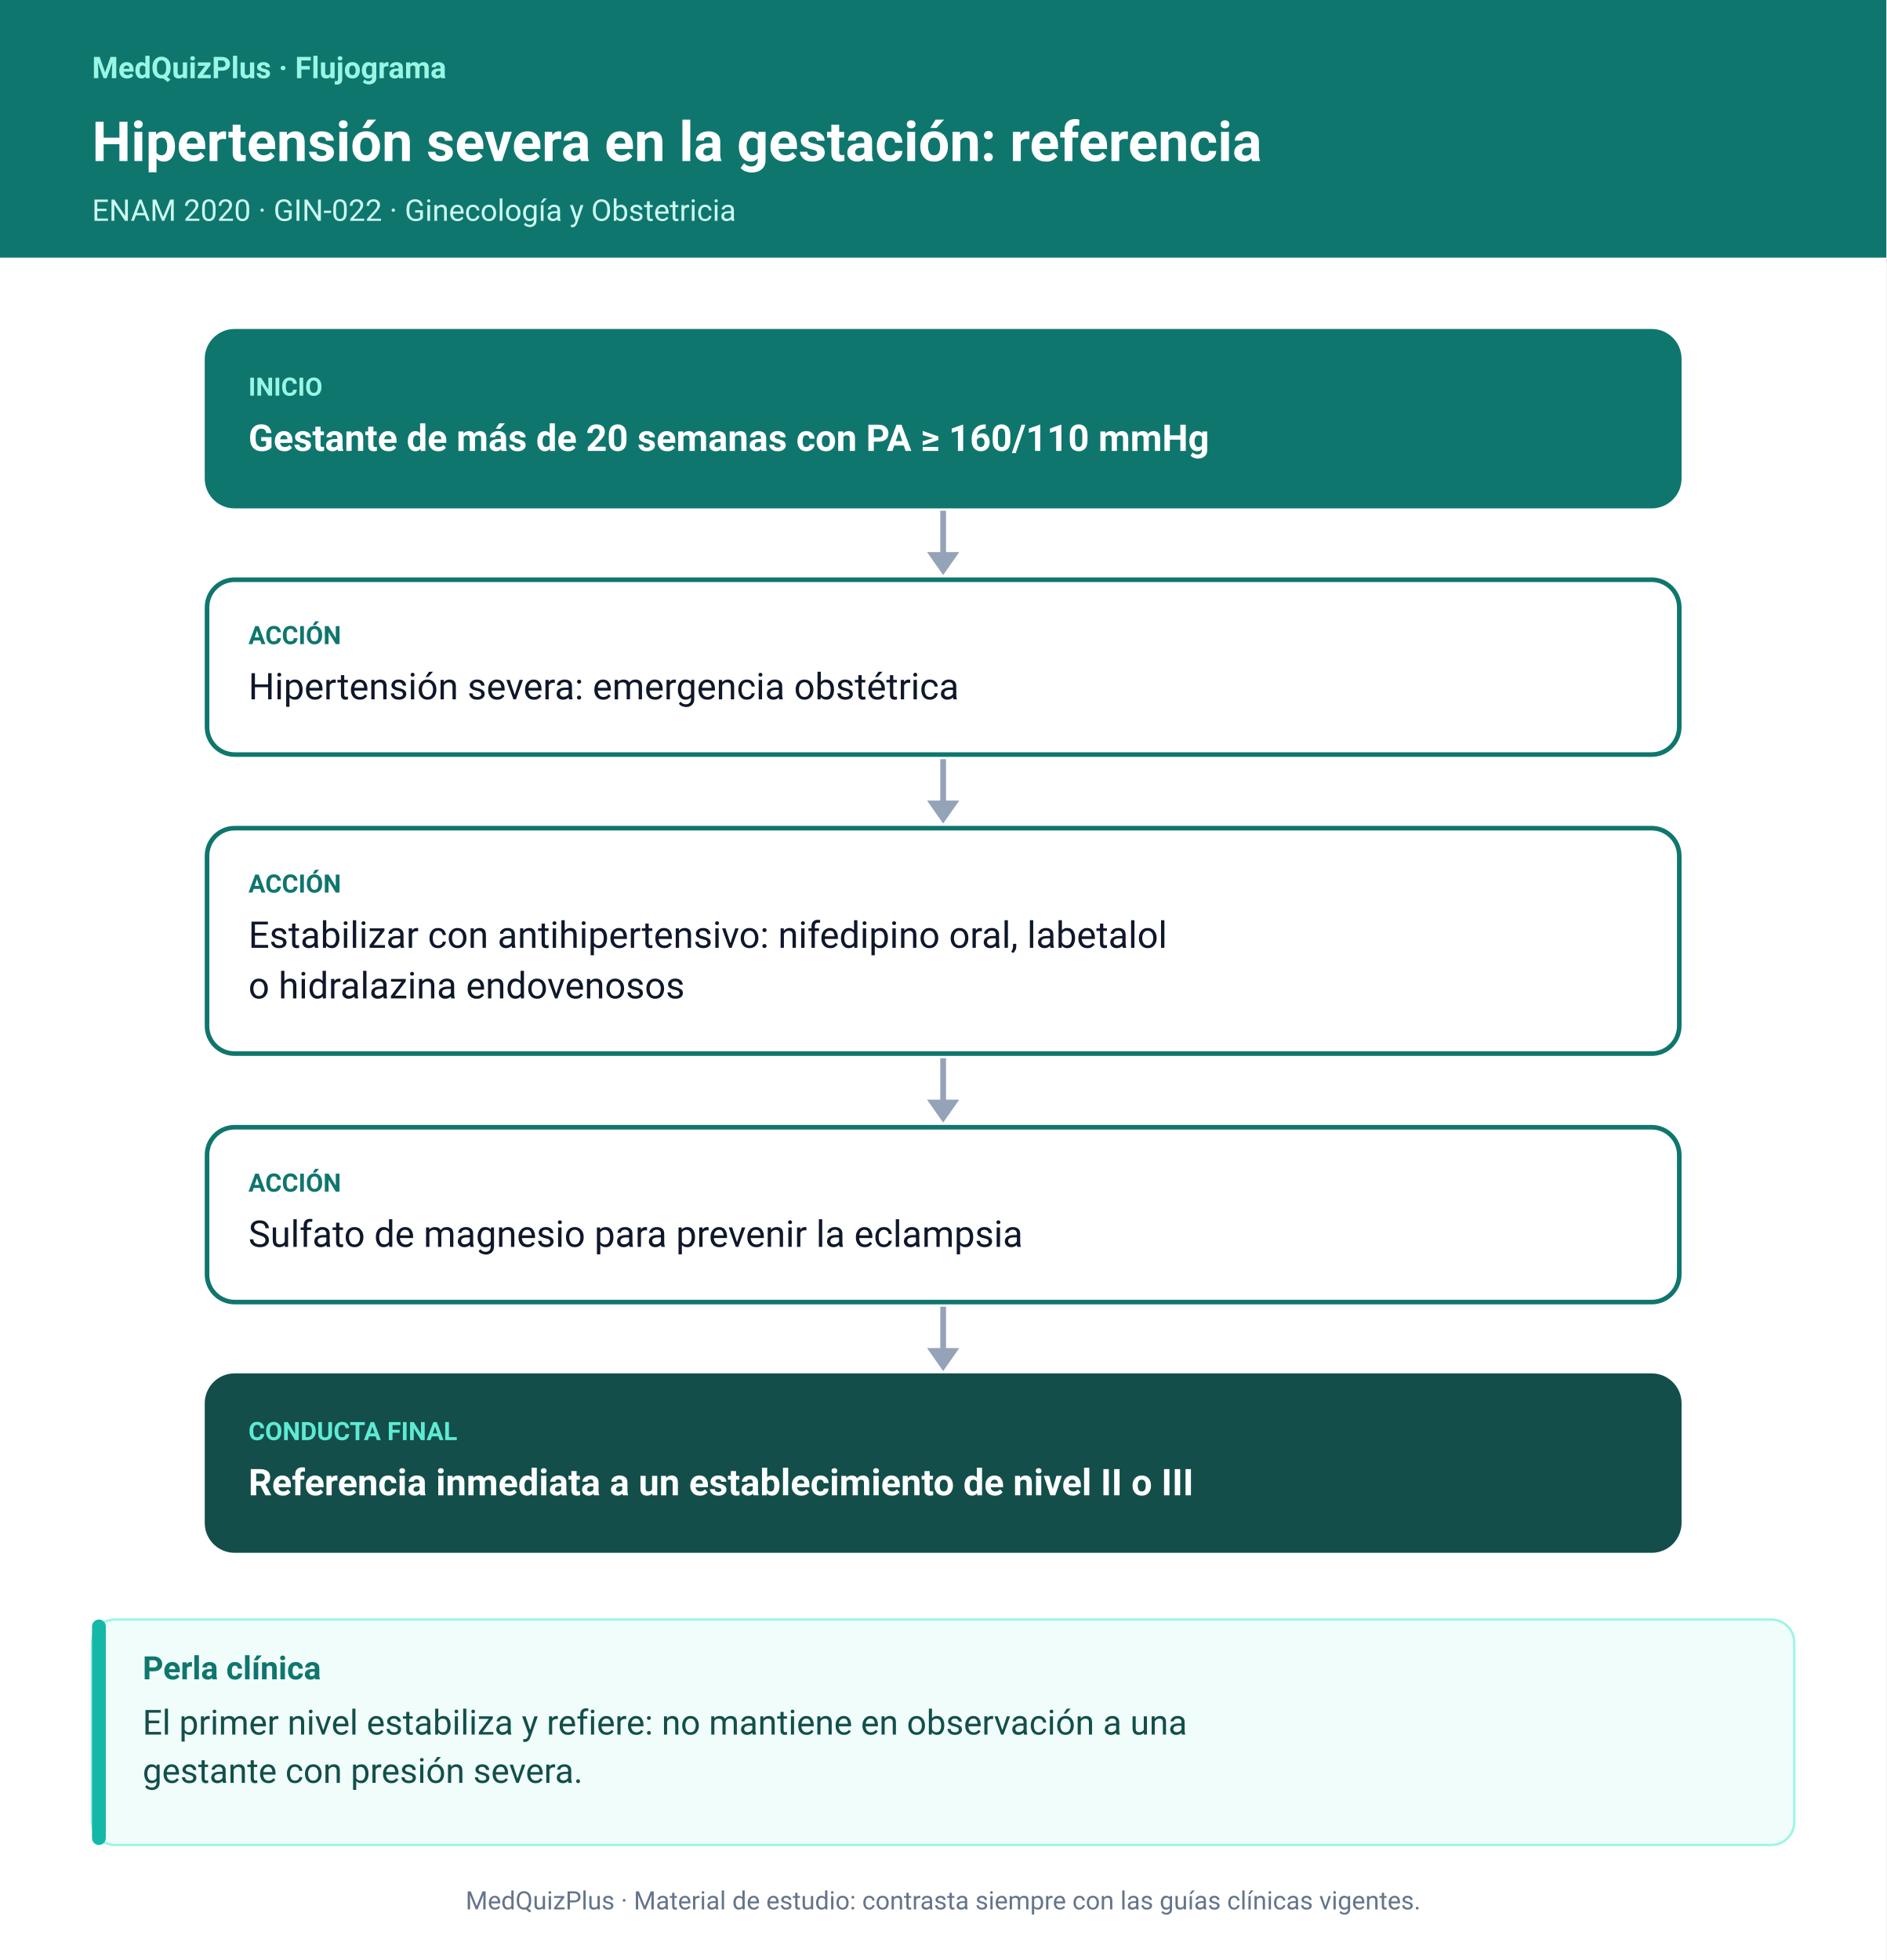
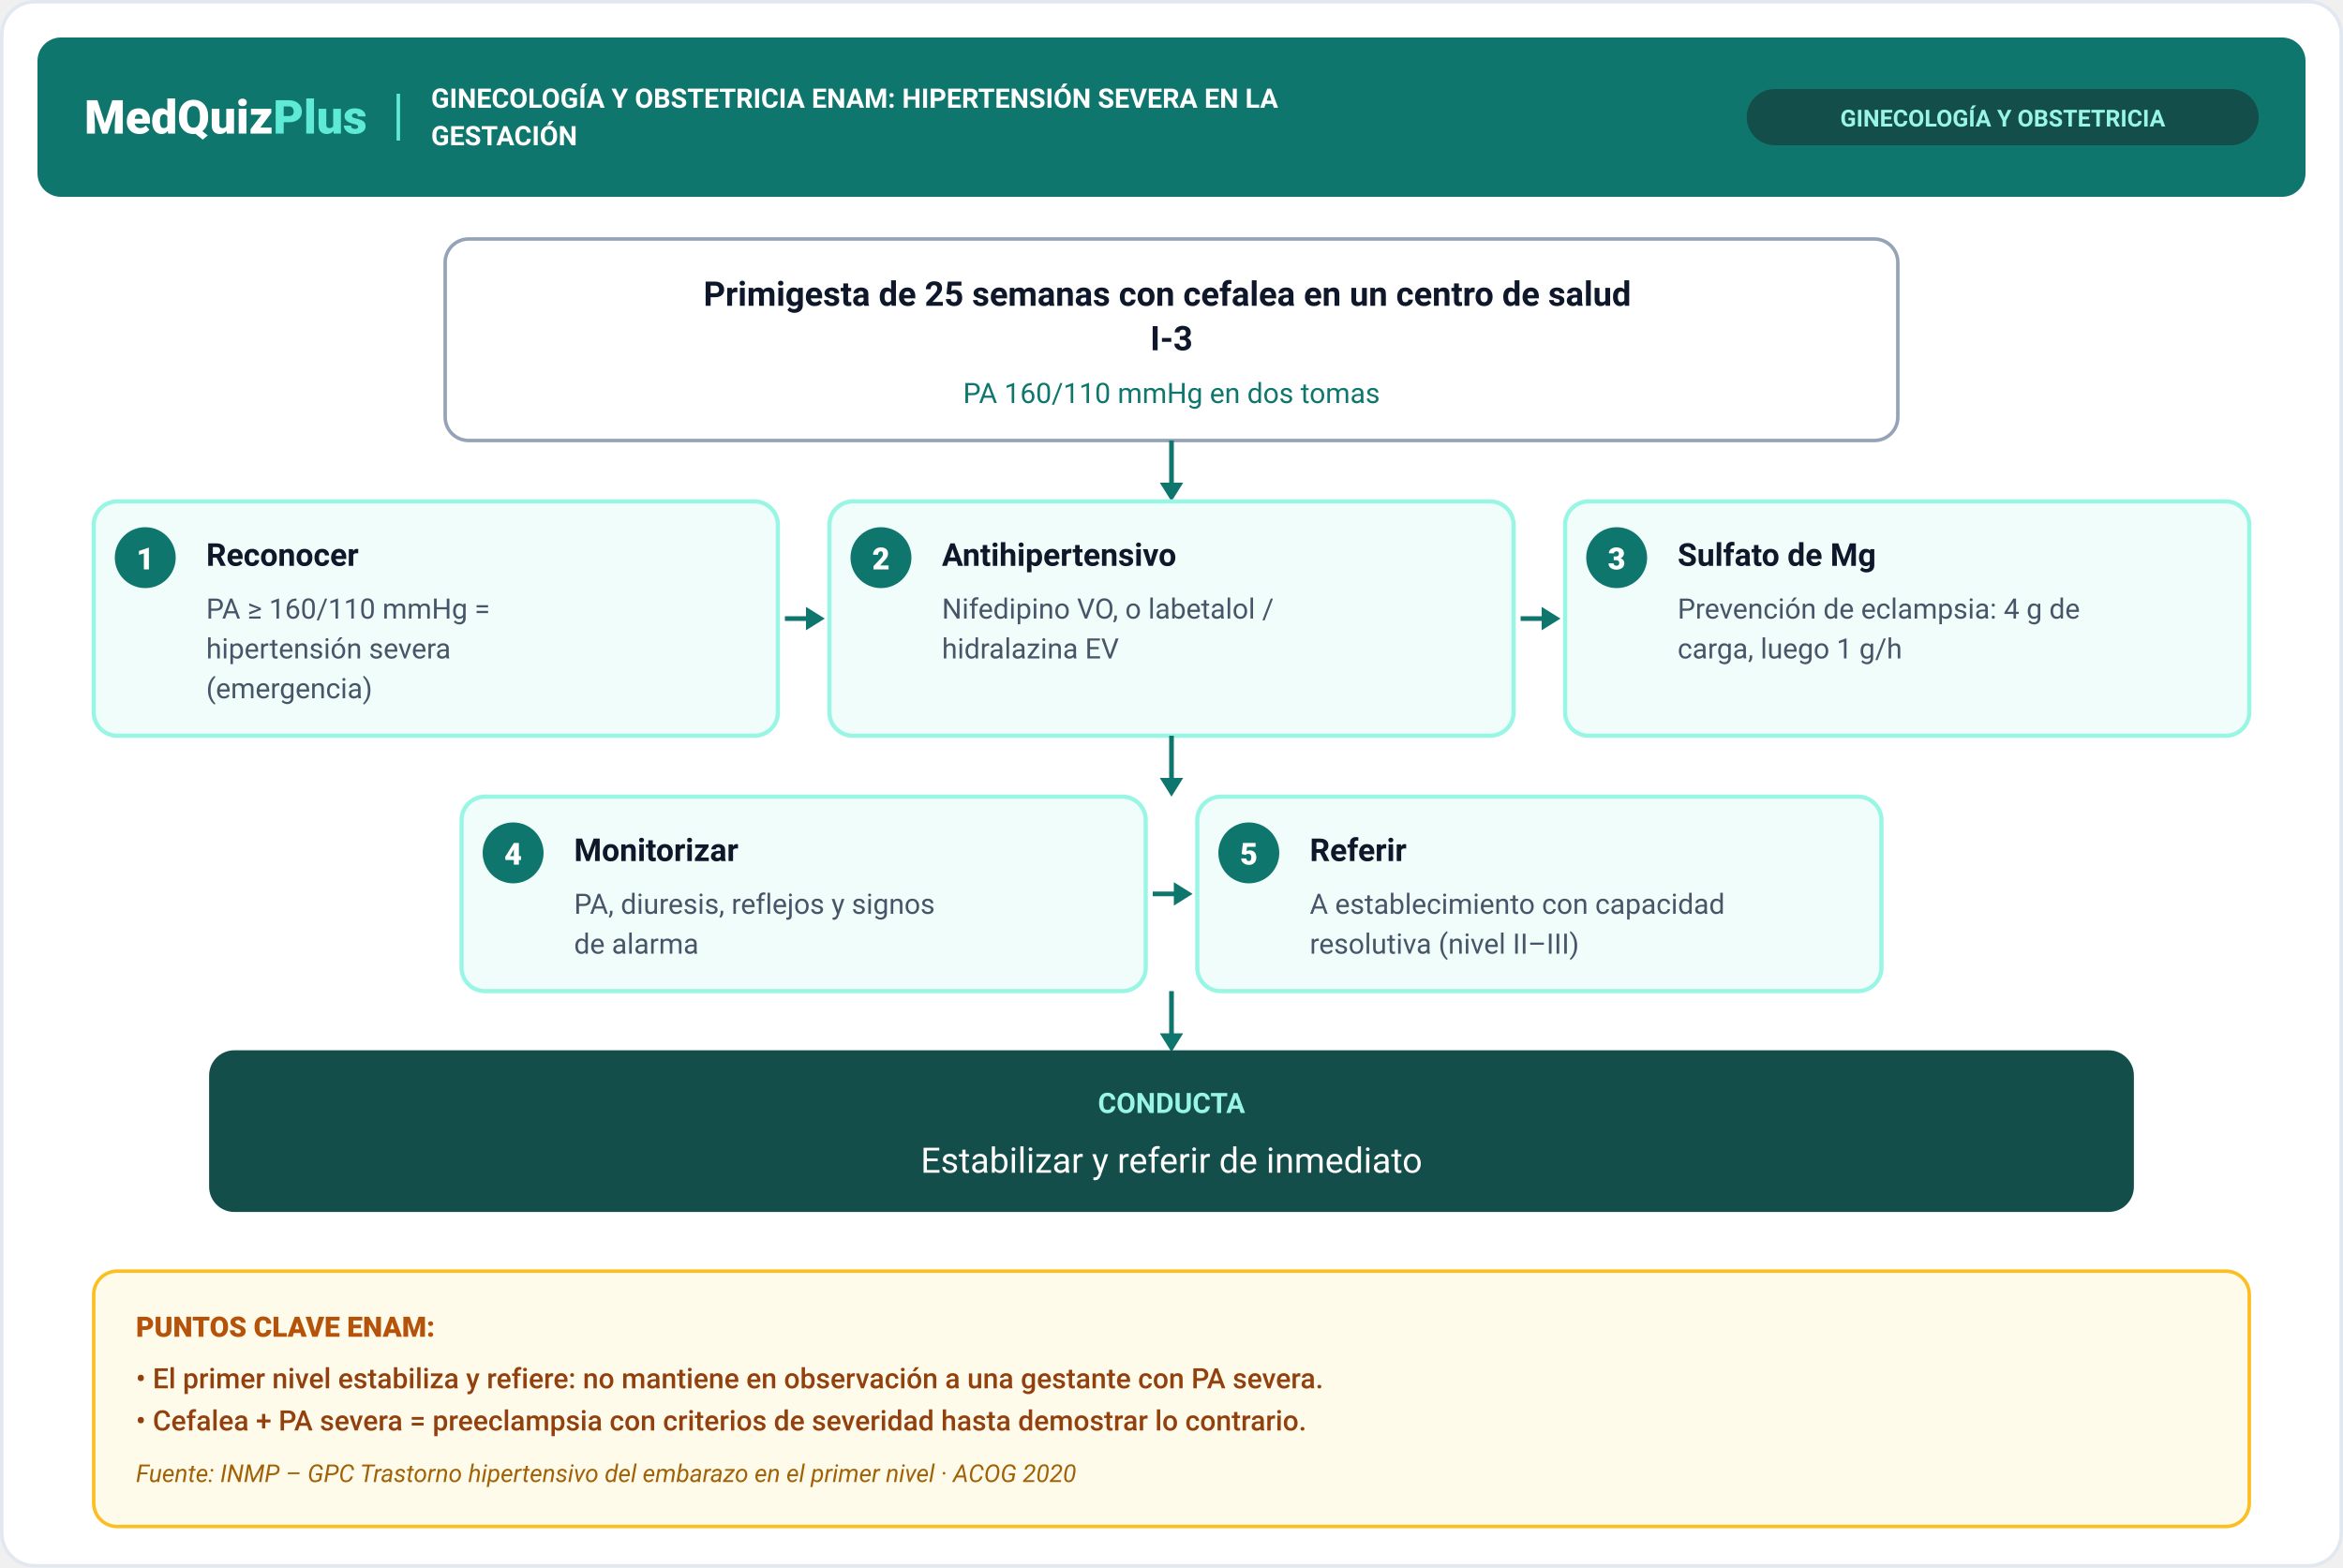
- <svg xmlns="http://www.w3.org/2000/svg" width="820" height="852" viewBox="0 0 820 852" font-family="Segoe UI, Roboto, Helvetica, Arial, sans-serif" role="img" aria-label="Hipertensión severa en la gestación: referencia">
-   <rect width="820" height="852" fill="#ffffff" />
-   <rect x="0" y="0" width="820" height="112" fill="#0f766e" />
-   <text x="40" y="34" font-size="13" font-weight="600" font-style="normal" fill="#99f6e4" text-anchor="start" data-max="740">
-     <tspan x="40" dy="0">MedQuizPlus · Flujograma</tspan>
+ <svg xmlns="http://www.w3.org/2000/svg" width="1000" height="669" viewBox="0 0 1000 669" font-family="Segoe UI, Roboto, Helvetica, Arial, sans-serif" role="img" aria-label="Hipertensión severa en la gestación">
+   <rect x="0.75" y="0.75" width="998.5" height="667.5" rx="14" fill="#ffffff" stroke="#e2e8f0" stroke-width="1.5" />
+   <rect x="16" y="16" width="968" height="68" rx="10" fill="#0f766e" />
+   <text x="36" y="57.0" font-size="20" font-weight="800" fill="#ffffff">MedQuiz<tspan fill="#5eead4">Plus</tspan>
  </text>
-   <text x="40" y="70" font-size="24" font-weight="700" font-style="normal" fill="#ffffff" text-anchor="start" data-max="740">
-     <tspan x="40" dy="0">Hipertensión severa en la gestación: referencia</tspan>
+   <line x1="170" y1="40.0" x2="170" y2="60.0" stroke="#5eead4" stroke-width="1.5" />
+   <text x="184.0" y="46.0" font-size="11.5" font-weight="700" font-style="normal" fill="#ffffff" text-anchor="start" data-max="542">
+     <tspan x="184.0" dy="0">GINECOLOGÍA Y OBSTETRICIA ENAM: HIPERTENSIÓN SEVERA EN LA</tspan>
+     <tspan x="184.0" dy="16">GESTACIÓN</tspan>
  </text>
-   <text x="40" y="96" font-size="13" font-weight="400" font-style="normal" fill="#ccfbf1" text-anchor="start" data-max="740">
-     <tspan x="40" dy="0">ENAM 2020 · GIN-022 · Ginecología y Obstetricia</tspan>
+   <rect x="745.5" y="38.0" width="218.5" height="24" rx="12" fill="#134e4a" />
+   <text x="854.8" y="54.0" font-size="10" font-weight="700" font-style="normal" fill="#99f6e4" text-anchor="middle" data-max="202">
+     <tspan x="854.8" dy="0">GINECOLOGÍA Y OBSTETRICIA</tspan>
  </text>
-   <rect x="90" y="144" width="640" height="76" rx="12" fill="#0f766e" stroke="#0f766e" stroke-width="2" />
-   <text x="108" y="172" font-size="11" font-weight="700" font-style="normal" fill="#99f6e4" text-anchor="start" data-max="604">
-     <tspan x="108" dy="0">INICIO</tspan>
+   <rect x="190.0" y="102.0" width="620" height="86.0" rx="10" fill="#ffffff" stroke="#94a3b8" stroke-width="1.5" />
+   <text x="500.0" y="130.5" font-size="14.5" font-weight="700" font-style="normal" fill="#0f172a" text-anchor="middle" data-max="592">
+     <tspan x="500.0" dy="0">Primigesta de 25 semanas con cefalea en un centro de salud</tspan>
+     <tspan x="500.0" dy="19.0">I-3</tspan>
  </text>
-   <text x="108" y="196" font-size="16" font-weight="600" font-style="normal" fill="#ffffff" text-anchor="start" data-max="604">
-     <tspan x="108" dy="0">Gestante de más de 20 semanas con PA ≥ 160/110 mmHg</tspan>
+   <text x="500.0" y="172.0" font-size="12" font-weight="400" font-style="normal" fill="#0f766e" text-anchor="middle" data-max="592">
+     <tspan x="500.0" dy="0">PA 160/110 mmHg en dos tomas</tspan>
  </text>
-   <line x1="410.0" y1="222" x2="410.0" y2="242" stroke="#94a3b8" stroke-width="2.5" />
-   <polygon points="403.0,240 417.0,240 410.0,250" fill="#94a3b8" />
-   <rect x="90" y="252" width="640" height="76" rx="12" fill="#ffffff" stroke="#0f766e" stroke-width="2" />
-   <text x="108" y="280" font-size="11" font-weight="700" font-style="normal" fill="#0f766e" text-anchor="start" data-max="604">
-     <tspan x="108" dy="0">ACCIÓN</tspan>
+   <line x1="500.0" y1="188.0" x2="500.0" y2="207.0" stroke="#0f766e" stroke-width="2" />
+   <polygon points="495.0,206.0 505.0,206.0 500.0,214.0" fill="#0f766e" />
+   <rect x="40.0" y="214.0" width="292" height="100.0" rx="10" fill="#f0fdfa" stroke="#99f6e4" stroke-width="1.8" />
+   <circle cx="62.0" cy="238.0" r="13" fill="#0f766e" />
+   <text x="62.0" y="243.0" font-size="13" font-weight="800" font-style="normal" fill="#ffffff" text-anchor="middle" data-max="0">
+     <tspan x="62.0" dy="0">1</tspan>
  </text>
-   <text x="108" y="304" font-size="16" font-weight="400" font-style="normal" fill="#0f172a" text-anchor="start" data-max="604">
-     <tspan x="108" dy="0">Hipertensión severa: emergencia obstétrica</tspan>
+   <rect x="74.0" y="214.0" width="258" height="100.0" rx="10" fill="none" stroke="none" stroke-width="0" />
+   <text x="88.0" y="241.5" font-size="13.5" font-weight="700" font-style="normal" fill="#0f172a" text-anchor="start" data-max="230">
+     <tspan x="88.0" dy="0">Reconocer</tspan>
  </text>
-   <line x1="410.0" y1="330" x2="410.0" y2="350" stroke="#94a3b8" stroke-width="2.5" />
-   <polygon points="403.0,348 417.0,348 410.0,358" fill="#94a3b8" />
-   <rect x="90" y="360" width="640" height="98" rx="12" fill="#ffffff" stroke="#0f766e" stroke-width="2" />
-   <text x="108" y="388" font-size="11" font-weight="700" font-style="normal" fill="#0f766e" text-anchor="start" data-max="604">
-     <tspan x="108" dy="0">ACCIÓN</tspan>
+   <text x="88.0" y="264.0" font-size="12" font-weight="400" font-style="normal" fill="#475569" text-anchor="start" data-max="230">
+     <tspan x="88.0" dy="0">PA ≥ 160/110 mmHg =</tspan>
+     <tspan x="88.0" dy="17">hipertensión severa</tspan>
+     <tspan x="88.0" dy="17">(emergencia)</tspan>
  </text>
-   <text x="108" y="412" font-size="16" font-weight="400" font-style="normal" fill="#0f172a" text-anchor="start" data-max="604">
-     <tspan x="108" dy="0">Estabilizar con antihipertensivo: nifedipino oral, labetalol</tspan>
-     <tspan x="108" dy="22">o hidralazina endovenosos</tspan>
+   <line x1="335.0" y1="264.0" x2="345.0" y2="264.0" stroke="#0f766e" stroke-width="2" />
+   <polygon points="344.0,259.0 344.0,269.0 352.0,264.0" fill="#0f766e" />
+   <rect x="354.0" y="214.0" width="292" height="100.0" rx="10" fill="#f0fdfa" stroke="#99f6e4" stroke-width="1.8" />
+   <circle cx="376.0" cy="238.0" r="13" fill="#0f766e" />
+   <text x="376.0" y="243.0" font-size="13" font-weight="800" font-style="normal" fill="#ffffff" text-anchor="middle" data-max="0">
+     <tspan x="376.0" dy="0">2</tspan>
  </text>
-   <line x1="410.0" y1="460" x2="410.0" y2="480" stroke="#94a3b8" stroke-width="2.5" />
-   <polygon points="403.0,478 417.0,478 410.0,488" fill="#94a3b8" />
-   <rect x="90" y="490" width="640" height="76" rx="12" fill="#ffffff" stroke="#0f766e" stroke-width="2" />
-   <text x="108" y="518" font-size="11" font-weight="700" font-style="normal" fill="#0f766e" text-anchor="start" data-max="604">
-     <tspan x="108" dy="0">ACCIÓN</tspan>
+   <rect x="388.0" y="214.0" width="258" height="100.0" rx="10" fill="none" stroke="none" stroke-width="0" />
+   <text x="402.0" y="241.5" font-size="13.5" font-weight="700" font-style="normal" fill="#0f172a" text-anchor="start" data-max="230">
+     <tspan x="402.0" dy="0">Antihipertensivo</tspan>
  </text>
-   <text x="108" y="542" font-size="16" font-weight="400" font-style="normal" fill="#0f172a" text-anchor="start" data-max="604">
-     <tspan x="108" dy="0">Sulfato de magnesio para prevenir la eclampsia</tspan>
+   <text x="402.0" y="264.0" font-size="12" font-weight="400" font-style="normal" fill="#475569" text-anchor="start" data-max="230">
+     <tspan x="402.0" dy="0">Nifedipino VO, o labetalol /</tspan>
+     <tspan x="402.0" dy="17">hidralazina EV</tspan>
  </text>
-   <line x1="410.0" y1="568" x2="410.0" y2="588" stroke="#94a3b8" stroke-width="2.5" />
-   <polygon points="403.0,586 417.0,586 410.0,596" fill="#94a3b8" />
-   <rect x="90" y="598" width="640" height="76" rx="12" fill="#134e4a" stroke="#134e4a" stroke-width="2" />
-   <text x="108" y="626" font-size="11" font-weight="700" font-style="normal" fill="#5eead4" text-anchor="start" data-max="604">
-     <tspan x="108" dy="0">CONDUCTA FINAL</tspan>
+   <line x1="649.0" y1="264.0" x2="659.0" y2="264.0" stroke="#0f766e" stroke-width="2" />
+   <polygon points="658.0,259.0 658.0,269.0 666.0,264.0" fill="#0f766e" />
+   <rect x="668.0" y="214.0" width="292" height="100.0" rx="10" fill="#f0fdfa" stroke="#99f6e4" stroke-width="1.8" />
+   <circle cx="690.0" cy="238.0" r="13" fill="#0f766e" />
+   <text x="690.0" y="243.0" font-size="13" font-weight="800" font-style="normal" fill="#ffffff" text-anchor="middle" data-max="0">
+     <tspan x="690.0" dy="0">3</tspan>
  </text>
-   <text x="108" y="650" font-size="16" font-weight="700" font-style="normal" fill="#ffffff" text-anchor="start" data-max="604">
-     <tspan x="108" dy="0">Referencia inmediata a un establecimiento de nivel II o III</tspan>
+   <rect x="702.0" y="214.0" width="258" height="100.0" rx="10" fill="none" stroke="none" stroke-width="0" />
+   <text x="716.0" y="241.5" font-size="13.5" font-weight="700" font-style="normal" fill="#0f172a" text-anchor="start" data-max="230">
+     <tspan x="716.0" dy="0">Sulfato de Mg</tspan>
  </text>
-   <rect x="40" y="704" width="740" height="98" rx="10" fill="#f0fdfa" stroke="#99f6e4" />
-   <rect x="40" y="704" width="6" height="98" rx="3" fill="#14b8a6" />
-   <text x="62" y="730" font-size="14" font-weight="700" font-style="normal" fill="#0f766e" text-anchor="start" data-max="704">
-     <tspan x="62" dy="0">Perla clínica</tspan>
+   <text x="716.0" y="264.0" font-size="12" font-weight="400" font-style="normal" fill="#475569" text-anchor="start" data-max="230">
+     <tspan x="716.0" dy="0">Prevención de eclampsia: 4 g de</tspan>
+     <tspan x="716.0" dy="17">carga, luego 1 g/h</tspan>
  </text>
-   <text x="62" y="754" font-size="15" font-weight="400" font-style="normal" fill="#134e4a" text-anchor="start" data-max="704">
-     <tspan x="62" dy="0">El primer nivel estabiliza y refiere: no mantiene en observación a una</tspan>
-     <tspan x="62" dy="21">gestante con presión severa.</tspan>
+   <line x1="500.0" y1="314.0" x2="500.0" y2="333.0" stroke="#0f766e" stroke-width="2" />
+   <polygon points="495.0,332.0 505.0,332.0 500.0,340.0" fill="#0f766e" />
+   <rect x="197.0" y="340.0" width="292" height="83.0" rx="10" fill="#f0fdfa" stroke="#99f6e4" stroke-width="1.8" />
+   <circle cx="219.0" cy="364.0" r="13" fill="#0f766e" />
+   <text x="219.0" y="369.0" font-size="13" font-weight="800" font-style="normal" fill="#ffffff" text-anchor="middle" data-max="0">
+     <tspan x="219.0" dy="0">4</tspan>
  </text>
-   <text x="410.0" y="830" font-size="11" font-weight="400" font-style="normal" fill="#64748b" text-anchor="middle" data-max="740">
-     <tspan x="410.0" dy="0">MedQuizPlus · Material de estudio: contrasta siempre con las guías clínicas vigentes.</tspan>
+   <rect x="231.0" y="340.0" width="258" height="83.0" rx="10" fill="none" stroke="none" stroke-width="0" />
+   <text x="245.0" y="367.5" font-size="13.5" font-weight="700" font-style="normal" fill="#0f172a" text-anchor="start" data-max="230">
+     <tspan x="245.0" dy="0">Monitorizar</tspan>
+   </text>
+   <text x="245.0" y="390.0" font-size="12" font-weight="400" font-style="normal" fill="#475569" text-anchor="start" data-max="230">
+     <tspan x="245.0" dy="0">PA, diuresis, reflejos y signos</tspan>
+     <tspan x="245.0" dy="17">de alarma</tspan>
+   </text>
+   <line x1="492.0" y1="381.5" x2="502.0" y2="381.5" stroke="#0f766e" stroke-width="2" />
+   <polygon points="501.0,376.5 501.0,386.5 509.0,381.5" fill="#0f766e" />
+   <rect x="511.0" y="340.0" width="292" height="83.0" rx="10" fill="#f0fdfa" stroke="#99f6e4" stroke-width="1.8" />
+   <circle cx="533.0" cy="364.0" r="13" fill="#0f766e" />
+   <text x="533.0" y="369.0" font-size="13" font-weight="800" font-style="normal" fill="#ffffff" text-anchor="middle" data-max="0">
+     <tspan x="533.0" dy="0">5</tspan>
+   </text>
+   <rect x="545.0" y="340.0" width="258" height="83.0" rx="10" fill="none" stroke="none" stroke-width="0" />
+   <text x="559.0" y="367.5" font-size="13.5" font-weight="700" font-style="normal" fill="#0f172a" text-anchor="start" data-max="230">
+     <tspan x="559.0" dy="0">Referir</tspan>
+   </text>
+   <text x="559.0" y="390.0" font-size="12" font-weight="400" font-style="normal" fill="#475569" text-anchor="start" data-max="230">
+     <tspan x="559.0" dy="0">A establecimiento con capacidad</tspan>
+     <tspan x="559.0" dy="17">resolutiva (nivel II–III)</tspan>
+   </text>
+   <line x1="500.0" y1="423.0" x2="500.0" y2="442.0" stroke="#0f766e" stroke-width="2" />
+   <polygon points="495.0,441.0 505.0,441.0 500.0,449.0" fill="#0f766e" />
+   <rect x="90.0" y="449.0" width="820" height="67.5" rx="10" fill="#134e4a" stroke="#134e4a" stroke-width="1.5" />
+   <text x="500.0" y="475.0" font-size="12" font-weight="700" font-style="normal" fill="#99f6e4" text-anchor="middle" data-max="792">
+     <tspan x="500.0" dy="0">CONDUCTA</tspan>
+   </text>
+   <text x="500.0" y="500.5" font-size="15" font-weight="400" font-style="normal" fill="#ffffff" text-anchor="middle" data-max="792">
+     <tspan x="500.0" dy="0">Estabilizar y referir de inmediato</tspan>
+   </text>
+   <rect x="40" y="542.5" width="920" height="109.0" rx="10" fill="#fffbeb" stroke="#fbbf24" stroke-width="1.5" />
+   <text x="58.0" y="570.5" font-size="12" font-weight="800" font-style="normal" fill="#b45309" text-anchor="start" data-max="884">
+     <tspan x="58.0" dy="0">PUNTOS CLAVE ENAM:</tspan>
+   </text>
+   <text x="58.0" y="592.5" font-size="12" font-weight="500" font-style="normal" fill="#92400e" text-anchor="start" data-max="884">
+     <tspan x="58.0" dy="0">• El primer nivel estabiliza y refiere: no mantiene en observación a una gestante con PA severa.</tspan>
+     <tspan x="58.0" dy="18">• Cefalea + PA severa = preeclampsia con criterios de severidad hasta demostrar lo contrario.</tspan>
+   </text>
+   <text x="58.0" y="632.5" font-size="10.5" font-weight="400" font-style="italic" fill="#a16207" text-anchor="start" data-max="884">
+     <tspan x="58.0" dy="0">Fuente: INMP – GPC Trastorno hipertensivo del embarazo en el primer nivel · ACOG 2020</tspan>
  </text>
</svg>
